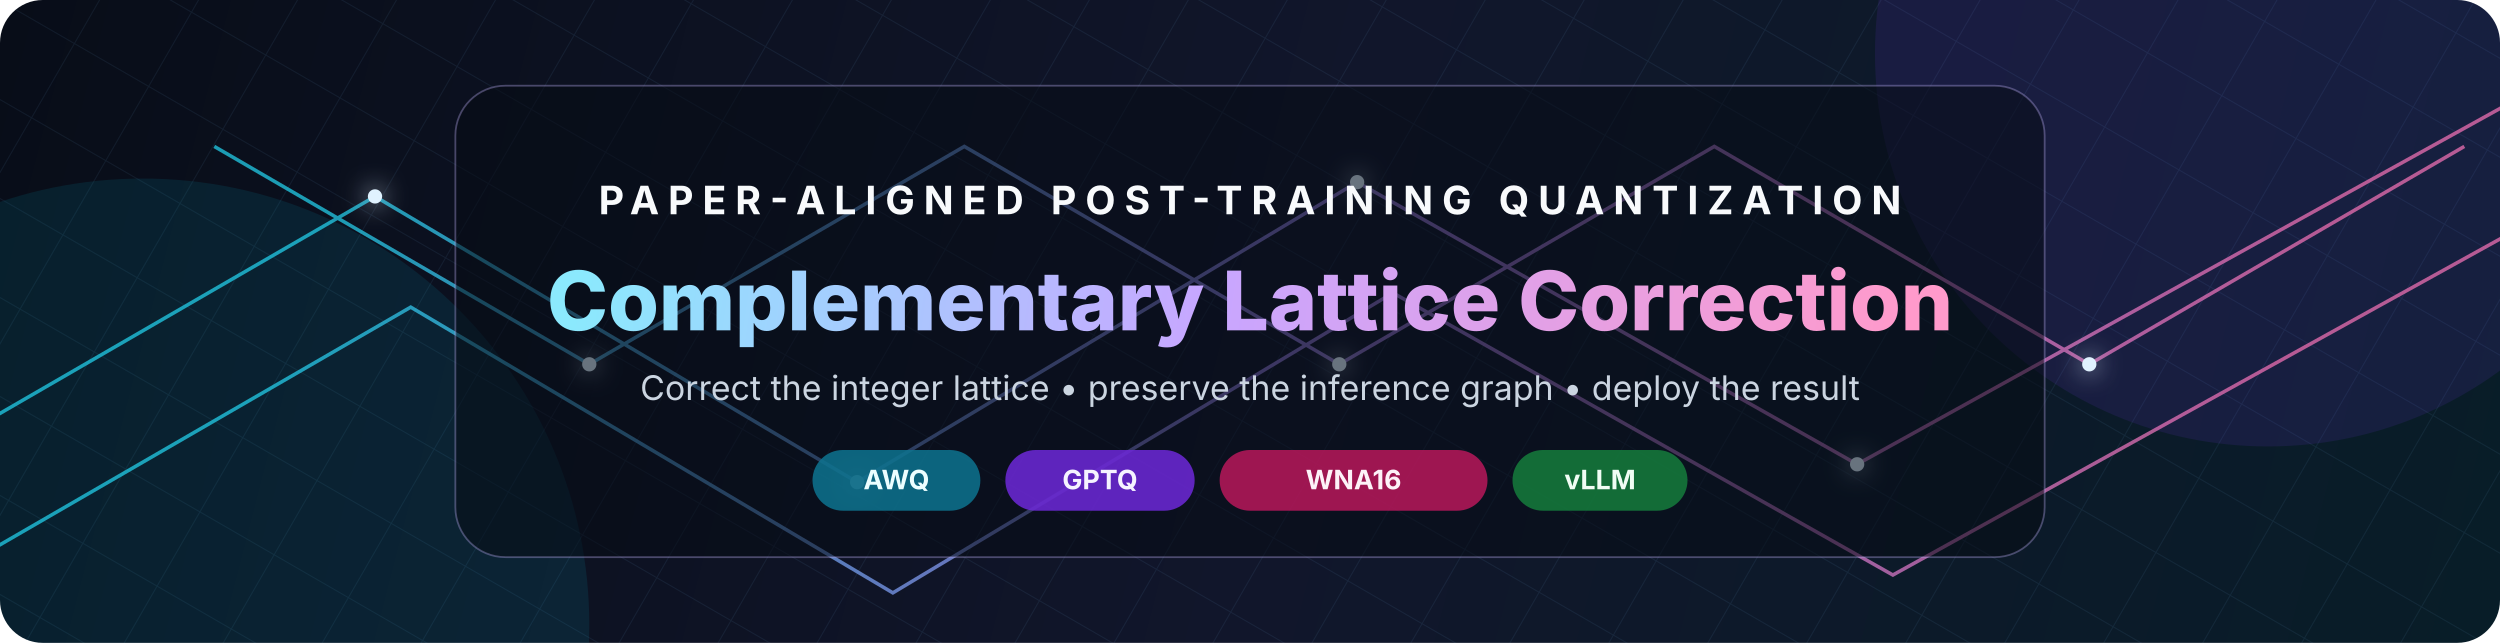
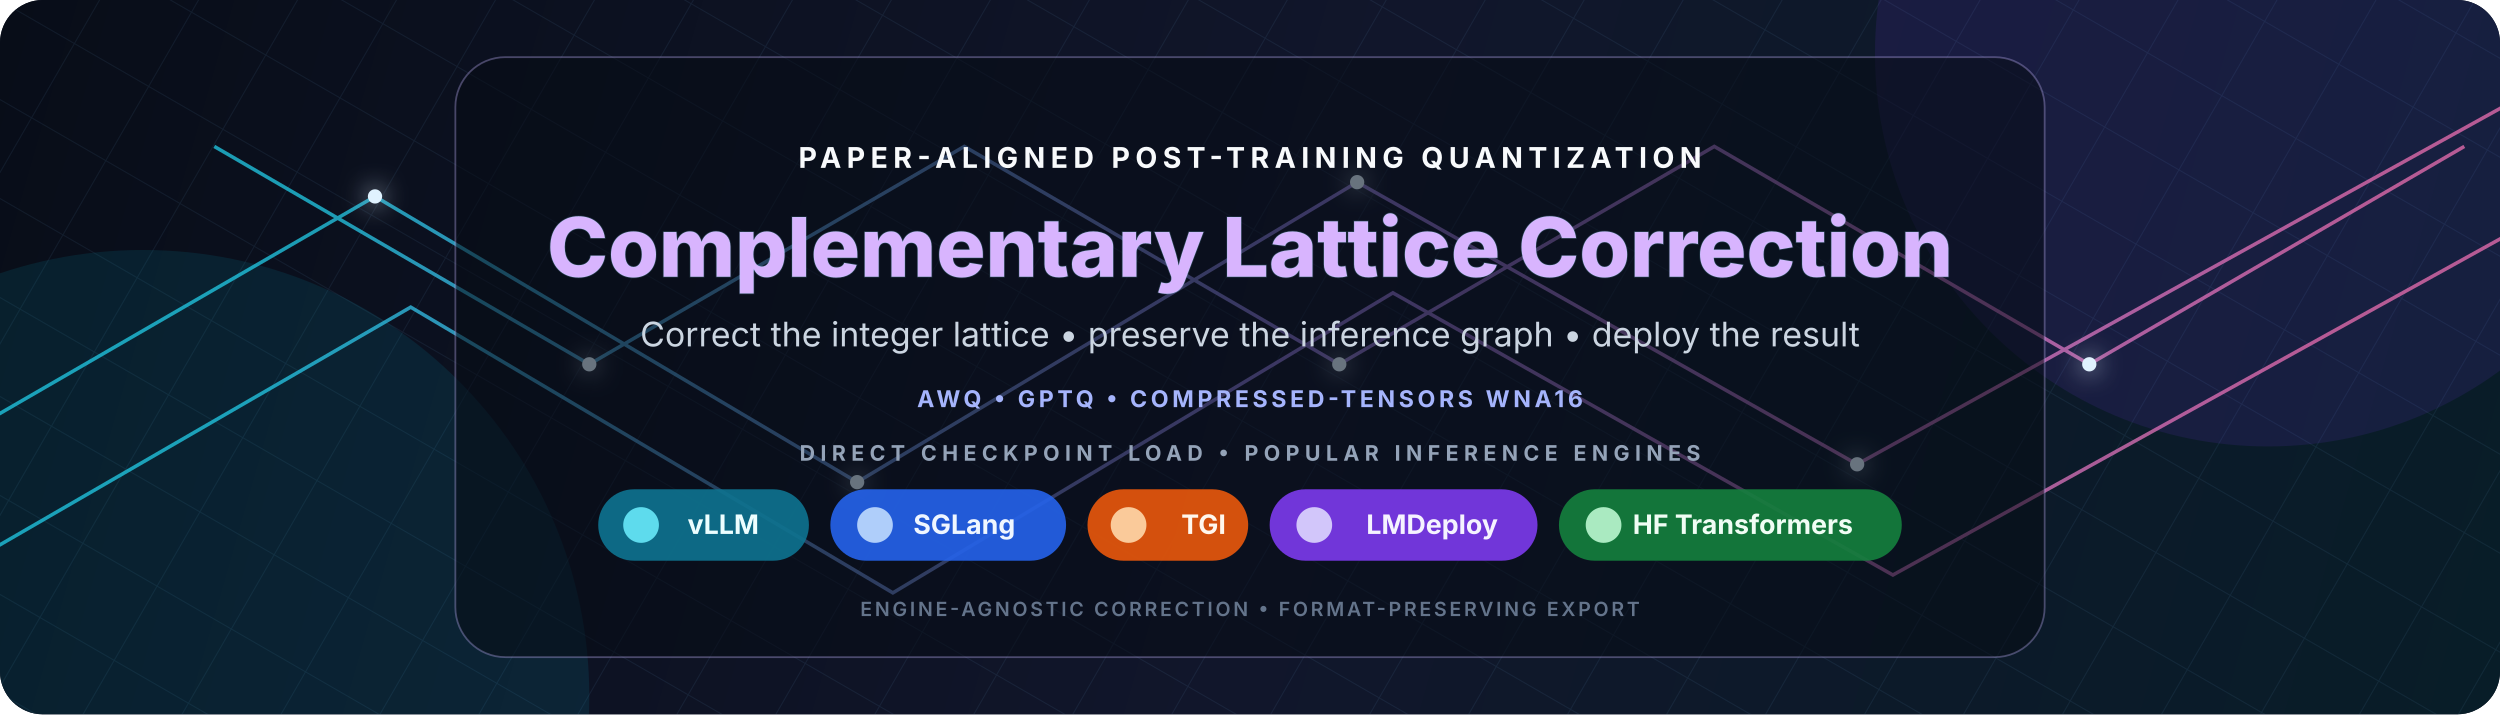
- <svg xmlns="http://www.w3.org/2000/svg" width="1400" height="360" viewBox="0 0 1400 360" fill="none" role="img" aria-labelledby="title desc">
+ <svg xmlns="http://www.w3.org/2000/svg" width="1400" height="400" viewBox="0 0 1400 400" fill="none" role="img" aria-labelledby="title desc">
  <defs>
-     <linearGradient id="bg" x1="0" y1="0" x2="1400" y2="360" gradientUnits="userSpaceOnUse">
+     <linearGradient id="bg" x1="0" y1="0" x2="1400" y2="400" gradientUnits="userSpaceOnUse">
      <stop stop-color="#080D18" />
      <stop offset="0.52" stop-color="#11162B" />
      <stop offset="1" stop-color="#081D28" />
    </linearGradient>
    <linearGradient id="titleGradient" x1="330" y1="112" x2="1060" y2="218" gradientUnits="userSpaceOnUse">
      <stop stop-color="#8BE9FD" />
      <stop offset="0.48" stop-color="#C8A6FF" />
      <stop offset="1" stop-color="#FF9ACB" />
    </linearGradient>
-     <linearGradient id="accent" x1="220" y1="0" x2="1220" y2="360" gradientUnits="userSpaceOnUse">
+     <linearGradient id="accent" x1="220" y1="0" x2="1220" y2="400" gradientUnits="userSpaceOnUse">
      <stop stop-color="#22D3EE" />
      <stop offset="0.5" stop-color="#A78BFA" />
      <stop offset="1" stop-color="#F472B6" />
    </linearGradient>
    <filter id="glow" x="-50%" y="-50%" width="200%" height="200%">
      <feGaussianBlur stdDeviation="7" result="blur" />
      <feMerge>
        <feMergeNode in="blur" />
        <feMergeNode in="SourceGraphic" />
      </feMerge>
    </filter>
    <pattern id="grid" width="48" height="48" patternUnits="userSpaceOnUse" patternTransform="rotate(30)">
      <path d="M0 0H48M0 0V48" stroke="#7DD3FC" stroke-opacity="0.08" stroke-width="1" />
    </pattern>
    <clipPath id="rounded">
-       <rect width="1400" height="360" rx="24" />
+       <rect width="1400" height="400" rx="24" />
    </clipPath>
  </defs>
  <g clip-path="url(#rounded)">
-     <rect width="1400" height="360" fill="url(#bg)" />
-     <rect width="1400" height="360" fill="url(#grid)" />
+     <rect width="1400" height="400" fill="#0B1020" />
+     <rect width="1400" height="400" fill="url(#bg)" />
+     <rect width="1400" height="400" fill="url(#grid)" />
    <circle cx="1270" cy="30" r="220" fill="#7C3AED" fill-opacity="0.12" />
-     <circle cx="80" cy="350" r="250" fill="#06B6D4" fill-opacity="0.11" />
+     <circle cx="80" cy="390" r="250" fill="#06B6D4" fill-opacity="0.11" />
    <g opacity="0.72" stroke="url(#accent)" stroke-width="2">
      <path d="M-70 272L210 110L480 270L760 102L1040 260L1470 22" />
      <path d="M-50 334L230 172L500 332L780 164L1060 322L1490 84" />
      <path d="M120 82L330 204L540 82L750 204L960 82L1170 204L1380 82" />
    </g>
    <g fill="#E0F2FE" filter="url(#glow)">
      <circle cx="210" cy="110" r="4" />
      <circle cx="480" cy="270" r="4" />
      <circle cx="760" cy="102" r="4" />
      <circle cx="1040" cy="260" r="4" />
      <circle cx="330" cy="204" r="4" />
      <circle cx="750" cy="204" r="4" />
      <circle cx="1170" cy="204" r="4" />
    </g>
-     <rect x="255" y="48" width="890" height="264" rx="28" fill="#070B14" fill-opacity="0.55" stroke="#C4B5FD" stroke-opacity="0.34" />
-     <text x="700" y="120" text-anchor="middle" fill="#F8FAFC" font-family="Inter,Segoe UI,Arial,sans-serif" font-size="22" font-weight="700" letter-spacing="5">PAPER-ALIGNED POST-TRAINING QUANTIZATION</text>
-     <text x="700" y="185" text-anchor="middle" fill="url(#titleGradient)" font-family="Inter,Segoe UI,Arial,sans-serif" font-size="46" font-weight="800">Complementary Lattice Correction</text>
-     <text x="700" y="224" text-anchor="middle" fill="#CBD5E1" font-family="Inter,Segoe UI,Arial,sans-serif" font-size="19">Correct the integer lattice • preserve the inference graph • deploy the result</text>
+     <rect x="255" y="32" width="890" height="336" rx="28" fill="#070B14" fill-opacity="0.55" stroke="#C4B5FD" stroke-opacity="0.34" />
+     <text x="700" y="94" text-anchor="middle" fill="#F8FAFC" font-family="Inter,Segoe UI,Arial,sans-serif" font-size="16" font-weight="700" letter-spacing="3">PAPER-ALIGNED POST-TRAINING QUANTIZATION</text>
+     <text x="700" y="155" text-anchor="middle" fill="#D8B4FE" stroke="#8BE9FD" stroke-opacity="0.16" stroke-width="0.8" font-family="Inter,Segoe UI,Arial,sans-serif" font-size="46" font-weight="800">Complementary Lattice Correction</text>
+     <text x="700" y="194" text-anchor="middle" fill="#CBD5E1" font-family="Inter,Segoe UI,Arial,sans-serif" font-size="19">Correct the integer lattice • preserve the inference graph • deploy the result</text>
+     <text x="700" y="228" text-anchor="middle" fill="#A5B4FC" font-family="Inter,Segoe UI,Arial,sans-serif" font-size="13" font-weight="700" letter-spacing="2">AWQ • GPTQ • COMPRESSED-TENSORS WNA16</text>
+     <text x="700" y="258" text-anchor="middle" fill="#94A3B8" font-family="Inter,Segoe UI,Arial,sans-serif" font-size="12" font-weight="700" letter-spacing="3">DIRECT CHECKPOINT LOAD • POPULAR INFERENCE ENGINES</text>
    <g font-family="Inter,Segoe UI,Arial,sans-serif" font-size="15" font-weight="700">
-       <rect x="455" y="252" width="94" height="34" rx="17" fill="#0E7490" fill-opacity="0.85" />
-       <text x="502" y="274" text-anchor="middle" fill="#ECFEFF">AWQ</text>
-       <rect x="563" y="252" width="106" height="34" rx="17" fill="#6D28D9" fill-opacity="0.85" />
-       <text x="616" y="274" text-anchor="middle" fill="#F5F3FF">GPTQ</text>
-       <rect x="683" y="252" width="150" height="34" rx="17" fill="#BE185D" fill-opacity="0.82" />
-       <text x="758" y="274" text-anchor="middle" fill="#FDF2F8">WNA16</text>
-       <rect x="847" y="252" width="98" height="34" rx="17" fill="#15803D" fill-opacity="0.82" />
-       <text x="896" y="274" text-anchor="middle" fill="#F0FDF4">vLLM</text>
+       <rect x="335" y="274" width="118" height="40" rx="20" fill="#0E7490" fill-opacity="0.9" />
+       <circle cx="359" cy="294" r="10" fill="#67E8F9" fill-opacity="0.9" />
+       <text x="405" y="299" text-anchor="middle" fill="#ECFEFF">vLLM</text>
+       <rect x="465" y="274" width="132" height="40" rx="20" fill="#2563EB" fill-opacity="0.9" />
+       <circle cx="490" cy="294" r="10" fill="#BFDBFE" fill-opacity="0.9" />
+       <text x="540" y="299" text-anchor="middle" fill="#EFF6FF">SGLang</text>
+       <rect x="609" y="274" width="90" height="40" rx="20" fill="#EA580C" fill-opacity="0.9" />
+       <circle cx="632" cy="294" r="10" fill="#FED7AA" fill-opacity="0.9" />
+       <text x="674" y="299" text-anchor="middle" fill="#FFF7ED">TGI</text>
+       <rect x="711" y="274" width="150" height="40" rx="20" fill="#7C3AED" fill-opacity="0.9" />
+       <circle cx="736" cy="294" r="10" fill="#DDD6FE" fill-opacity="0.9" />
+       <text x="802" y="299" text-anchor="middle" fill="#F5F3FF">LMDeploy</text>
+       <rect x="873" y="274" width="192" height="40" rx="20" fill="#15803D" fill-opacity="0.9" />
+       <circle cx="898" cy="294" r="10" fill="#BBF7D0" fill-opacity="0.9" />
+       <text x="976" y="299" text-anchor="middle" fill="#F0FDF4">HF Transformers</text>
    </g>
+     <text x="700" y="345" text-anchor="middle" fill="#64748B" font-family="Inter,Segoe UI,Arial,sans-serif" font-size="11" font-weight="600" letter-spacing="1.5">ENGINE-AGNOSTIC CORRECTION • FORMAT-PRESERVING EXPORT</text>
  </g>
</svg>
